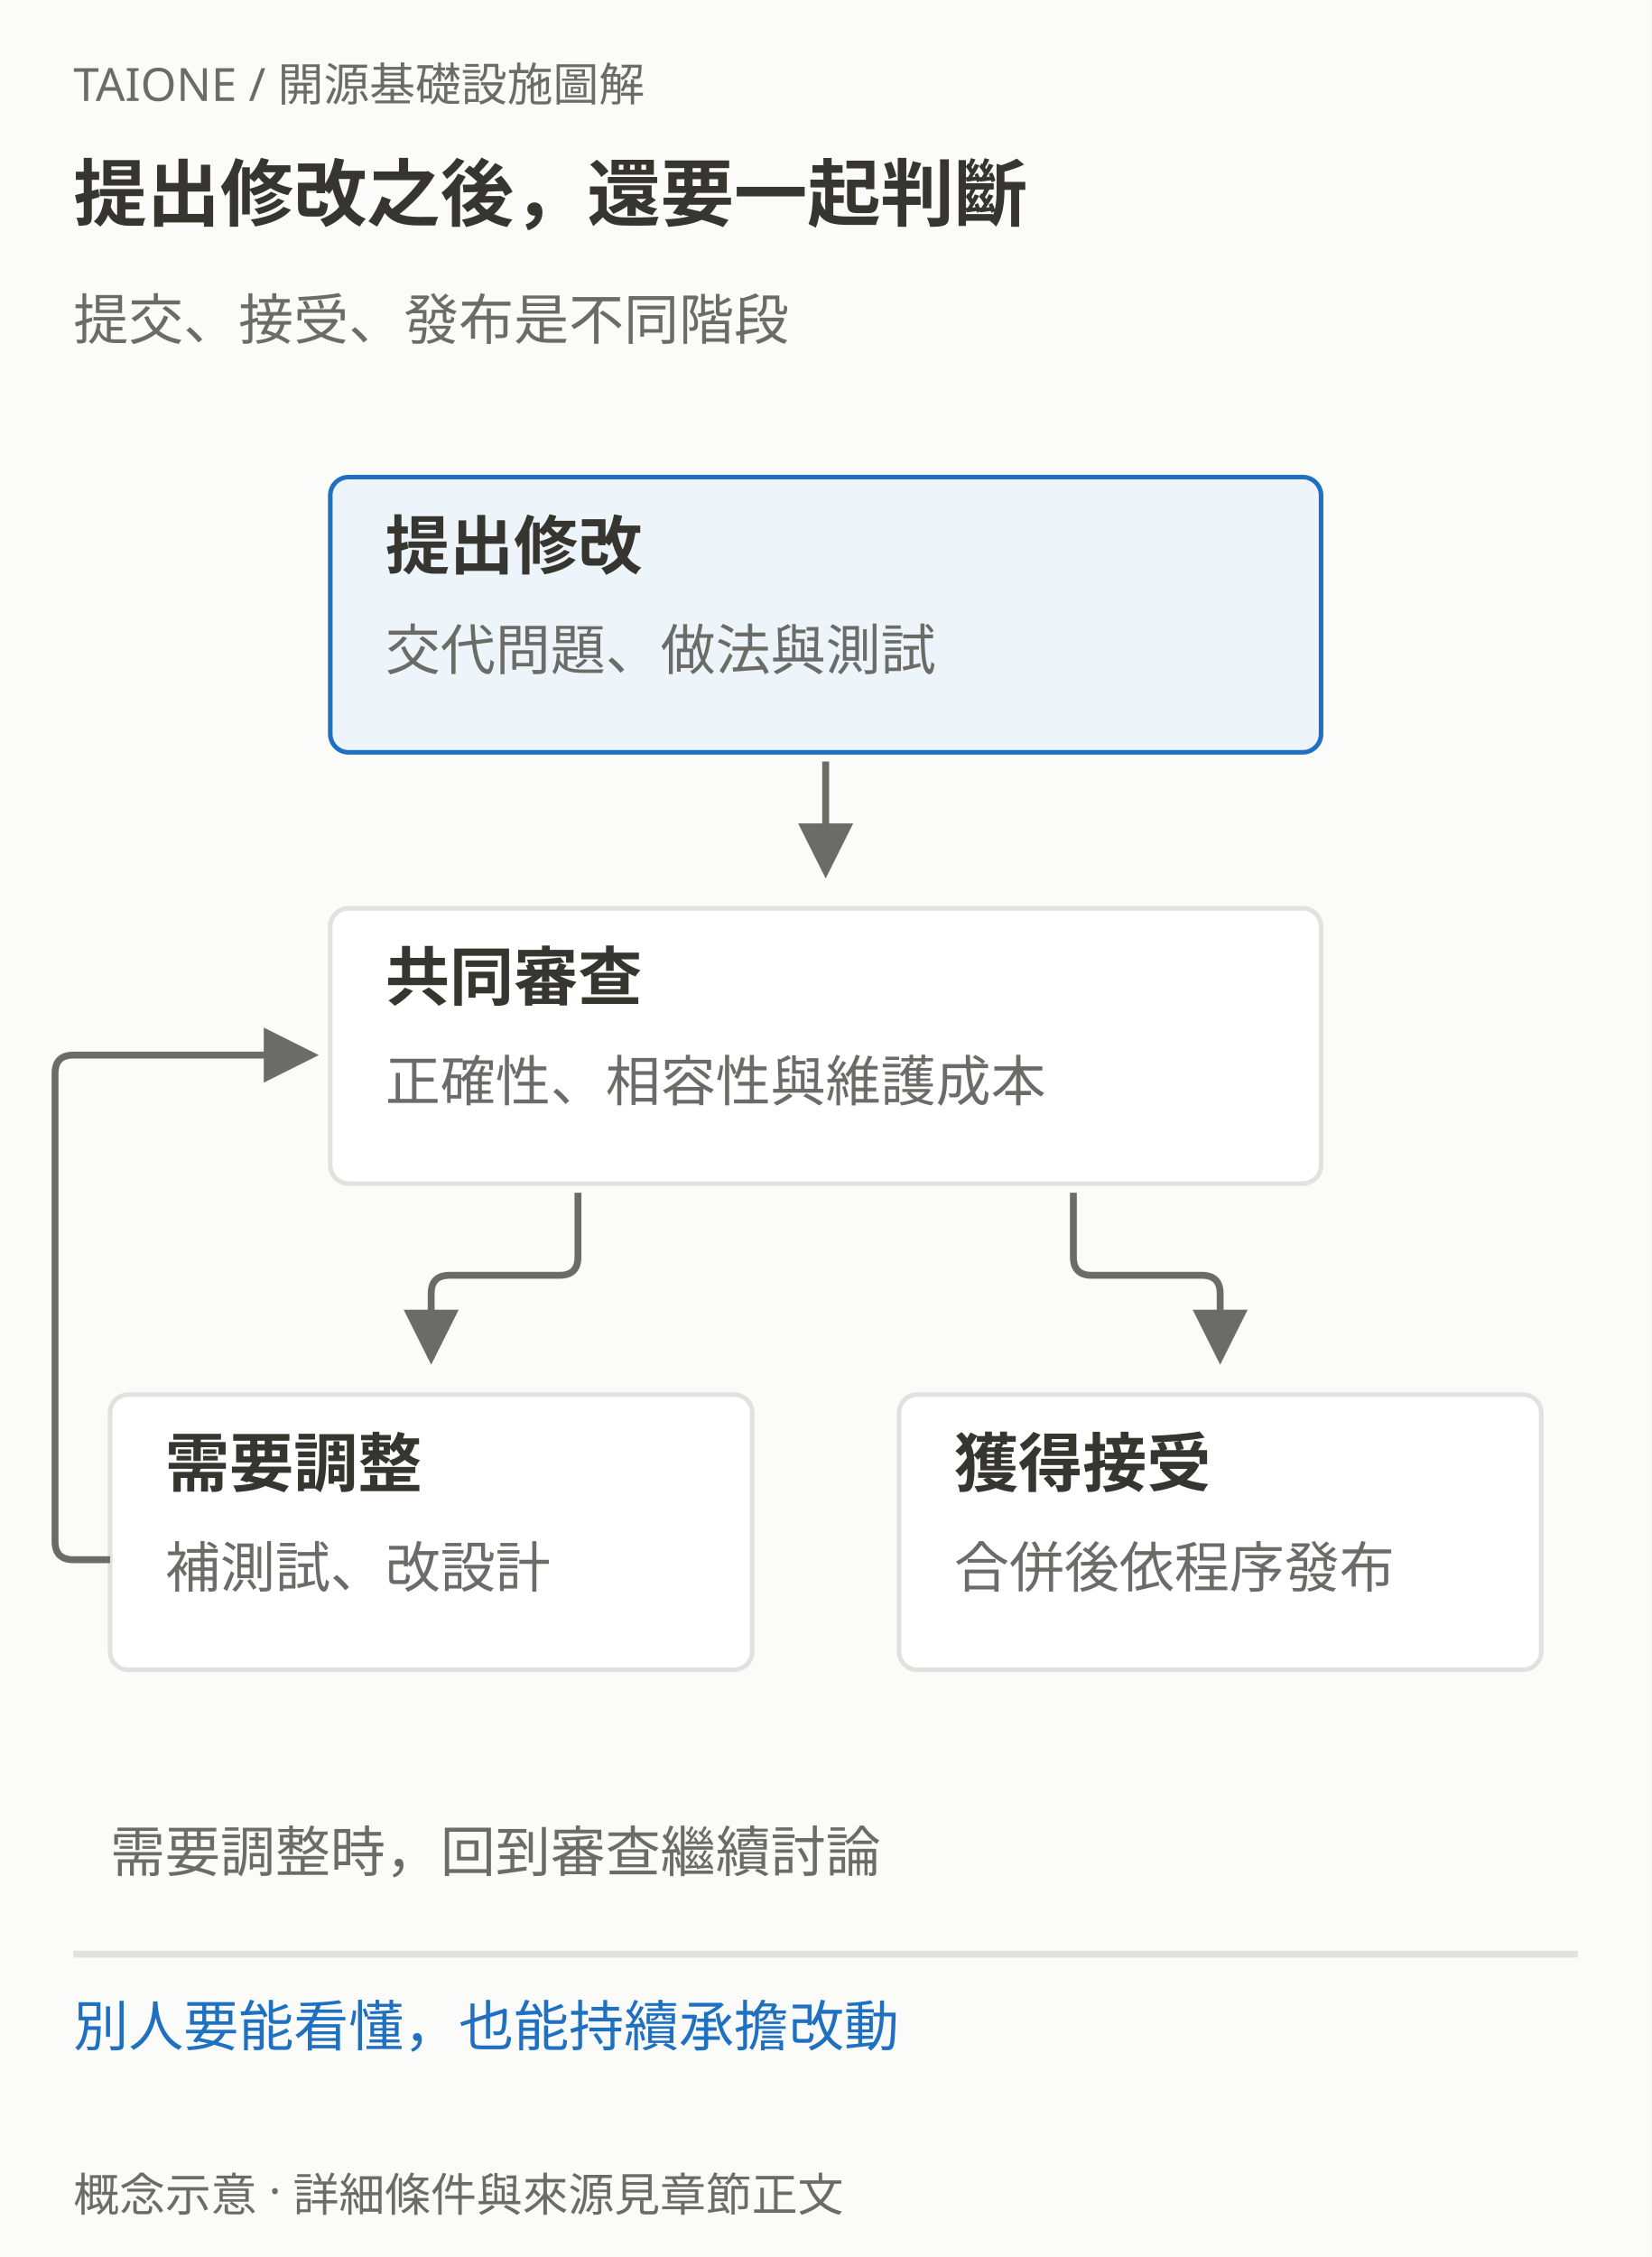
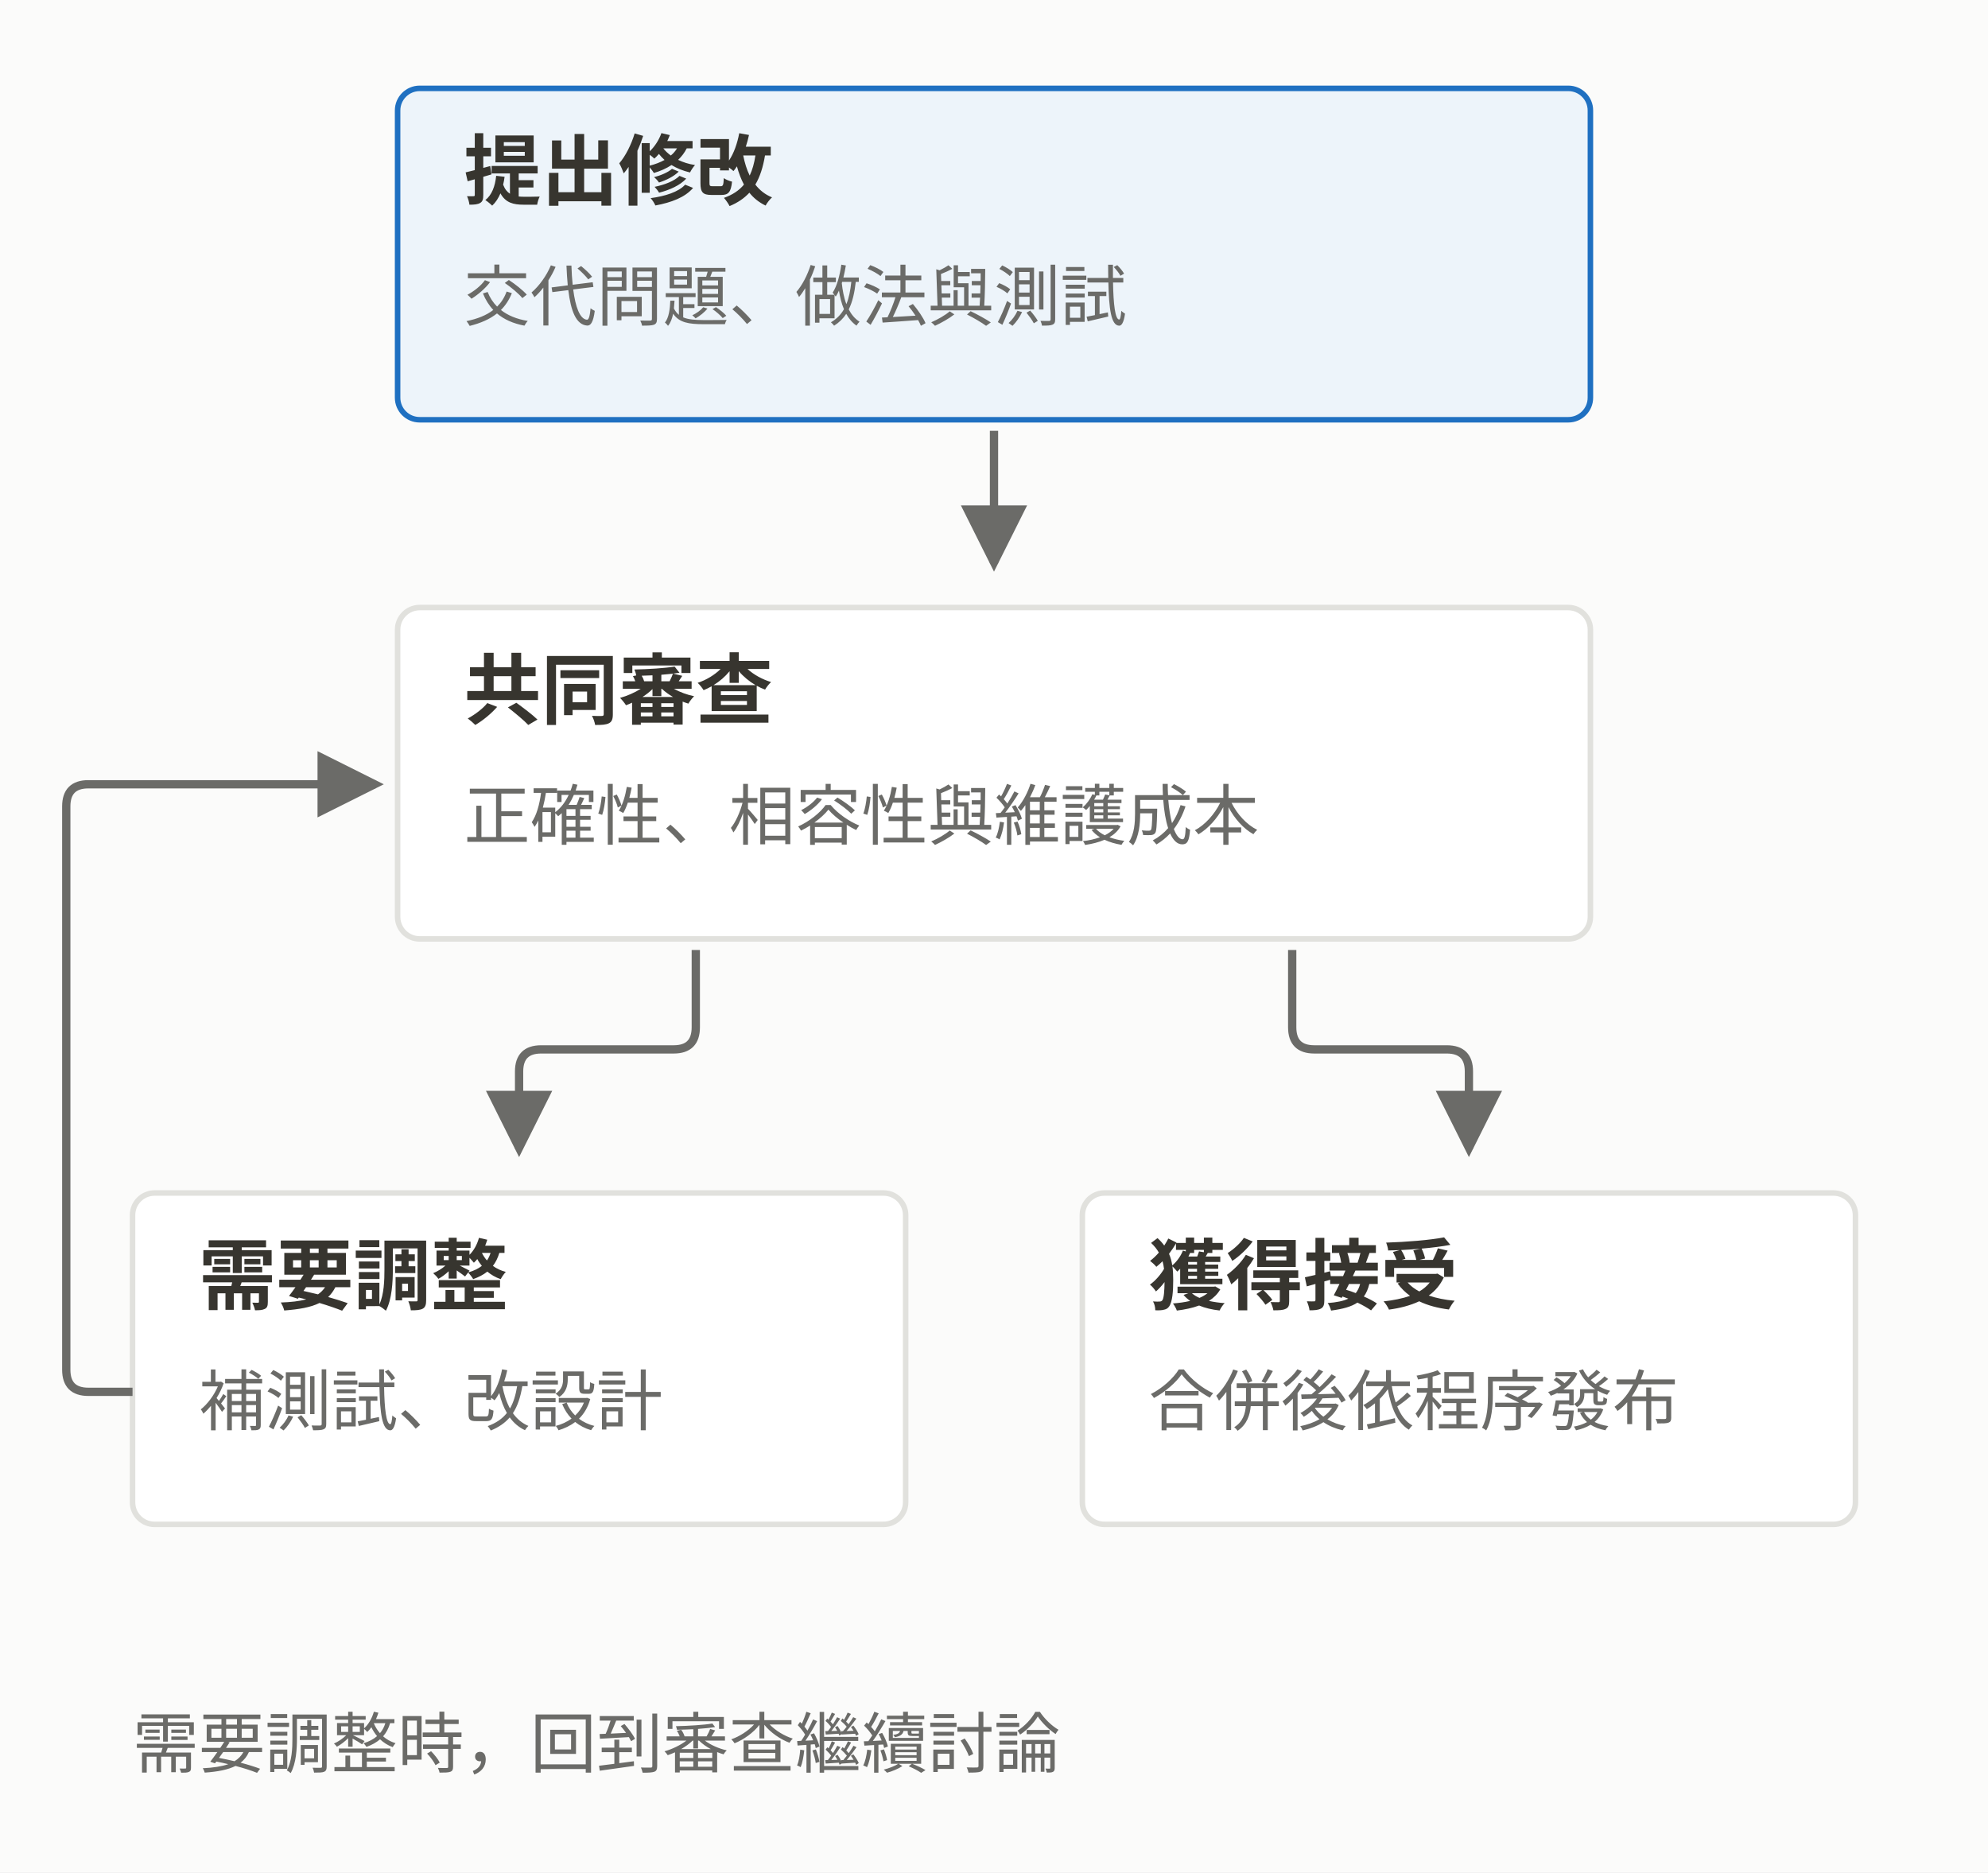
- <svg xmlns="http://www.w3.org/2000/svg" viewBox="0 0 720 984" role="img" aria-labelledby="02-b-title 02-b-desc">
+ <svg xmlns="http://www.w3.org/2000/svg" viewBox="0 0 720 678" role="img" aria-labelledby="02-b-title 02-b-desc">
  <defs>
    <marker id="02-b-arrow" markerWidth="8" markerHeight="8" refX="7" refY="4" orient="auto">
      <path d="M0 0 L8 4 L0 8 Z" fill="#6b6b68" />
    </marker>
  </defs>
-   <g font-family="'Noto Sans TC','PingFang TC','Heiti TC',sans-serif">
-     <rect x="0" y="0" width="720" height="984" rx="0" fill="#fbfbfa" stroke="none" stroke-width="2" />
+   <rect x="0" y="0" width="720" height="678" rx="0" fill="#fbfbfa" stroke="none" stroke-width="2" />
+   <g font-family="'Noto Sans TC','PingFang TC','Heiti TC',sans-serif" transform="translate(0 -176)">
    <rect x="144" y="208" width="432" height="120" rx="8" fill="#edf4fa" stroke="#1f70c1" stroke-width="2" />
    <text x="168" y="248" font-size="28" fill="#37352f" font-weight="600" text-anchor="start">提出修改</text>
    <text x="168" y="292" font-size="24" fill="#6b6b68" font-weight="400" text-anchor="start">交代問題、做法與測試</text>
    <path d="M 360 332 L 360 380" fill="none" stroke="#6b6b68" stroke-width="3" marker-end="url(#02-b-arrow)" />
    <rect x="144" y="396" width="432" height="120" rx="8" fill="white" stroke="#e1e1dd" stroke-width="2" />
    <text x="168" y="436" font-size="28" fill="#37352f" font-weight="600" text-anchor="start">共同審查</text>
    <text x="168" y="480" font-size="24" fill="#6b6b68" font-weight="400" text-anchor="start">正確性、相容性與維護成本</text>
    <path d="M 252 520 V 548.0 Q 252 556.0 244 556.0 H 196 Q 188 556.0 188 564.0 V 592" fill="none" stroke="#6b6b68" stroke-width="3" marker-end="url(#02-b-arrow)" />
    <path d="M 468 520 V 548.0 Q 468 556.0 476 556.0 H 524 Q 532 556.0 532 564.0 V 592" fill="none" stroke="#6b6b68" stroke-width="3" marker-end="url(#02-b-arrow)" />
    <rect x="48" y="608" width="280" height="120" rx="8" fill="white" stroke="#e1e1dd" stroke-width="2" />
    <text x="72" y="648" font-size="28" fill="#37352f" font-weight="600" text-anchor="start">需要調整</text>
    <text x="72" y="692" font-size="24" fill="#6b6b68" font-weight="400" text-anchor="start">補測試、改設計</text>
    <rect x="392" y="608" width="280" height="120" rx="8" fill="white" stroke="#e1e1dd" stroke-width="2" />
    <text x="416" y="648" font-size="28" fill="#37352f" font-weight="600" text-anchor="start">獲得接受</text>
    <text x="416" y="692" font-size="24" fill="#6b6b68" font-weight="400" text-anchor="start">合併後依程序發布</text>
    <path d="M 48 680 H 32 Q 24 680 24 672 V 468 Q 24 460 32 460 H 136" fill="none" stroke="#6b6b68" stroke-width="3" marker-end="url(#02-b-arrow)" />
    <text x="48" y="816" font-size="24" fill="#6b6b68" font-weight="400" text-anchor="start">需要調整時，回到審查繼續討論</text>
-     <text x="32" y="44" font-size="20" fill="#6b6b68" font-weight="400" text-anchor="start">TAIONE / 開源基礎設施圖解</text>
-     <text x="32" y="96" font-size="32" fill="#37352f" font-weight="600" text-anchor="start">提出修改之後，還要一起判斷</text>
-     <text x="32" y="148" font-size="24" fill="#6b6b68" font-weight="400" text-anchor="start">提交、接受、發布是不同階段</text>
-     <path d="M 32 852 H 688" fill="none" stroke="#e1e1dd" stroke-width="3" />
-     <text x="32" y="892" font-size="24" fill="#1f70c1" font-weight="500" text-anchor="start">別人要能看懂，也能持續承擔改動</text>
-     <text x="32" y="964" font-size="20" fill="#6b6b68" font-weight="400" text-anchor="start">概念示意 · 詳細條件與來源見章節正文</text>
  </g>
</svg>
